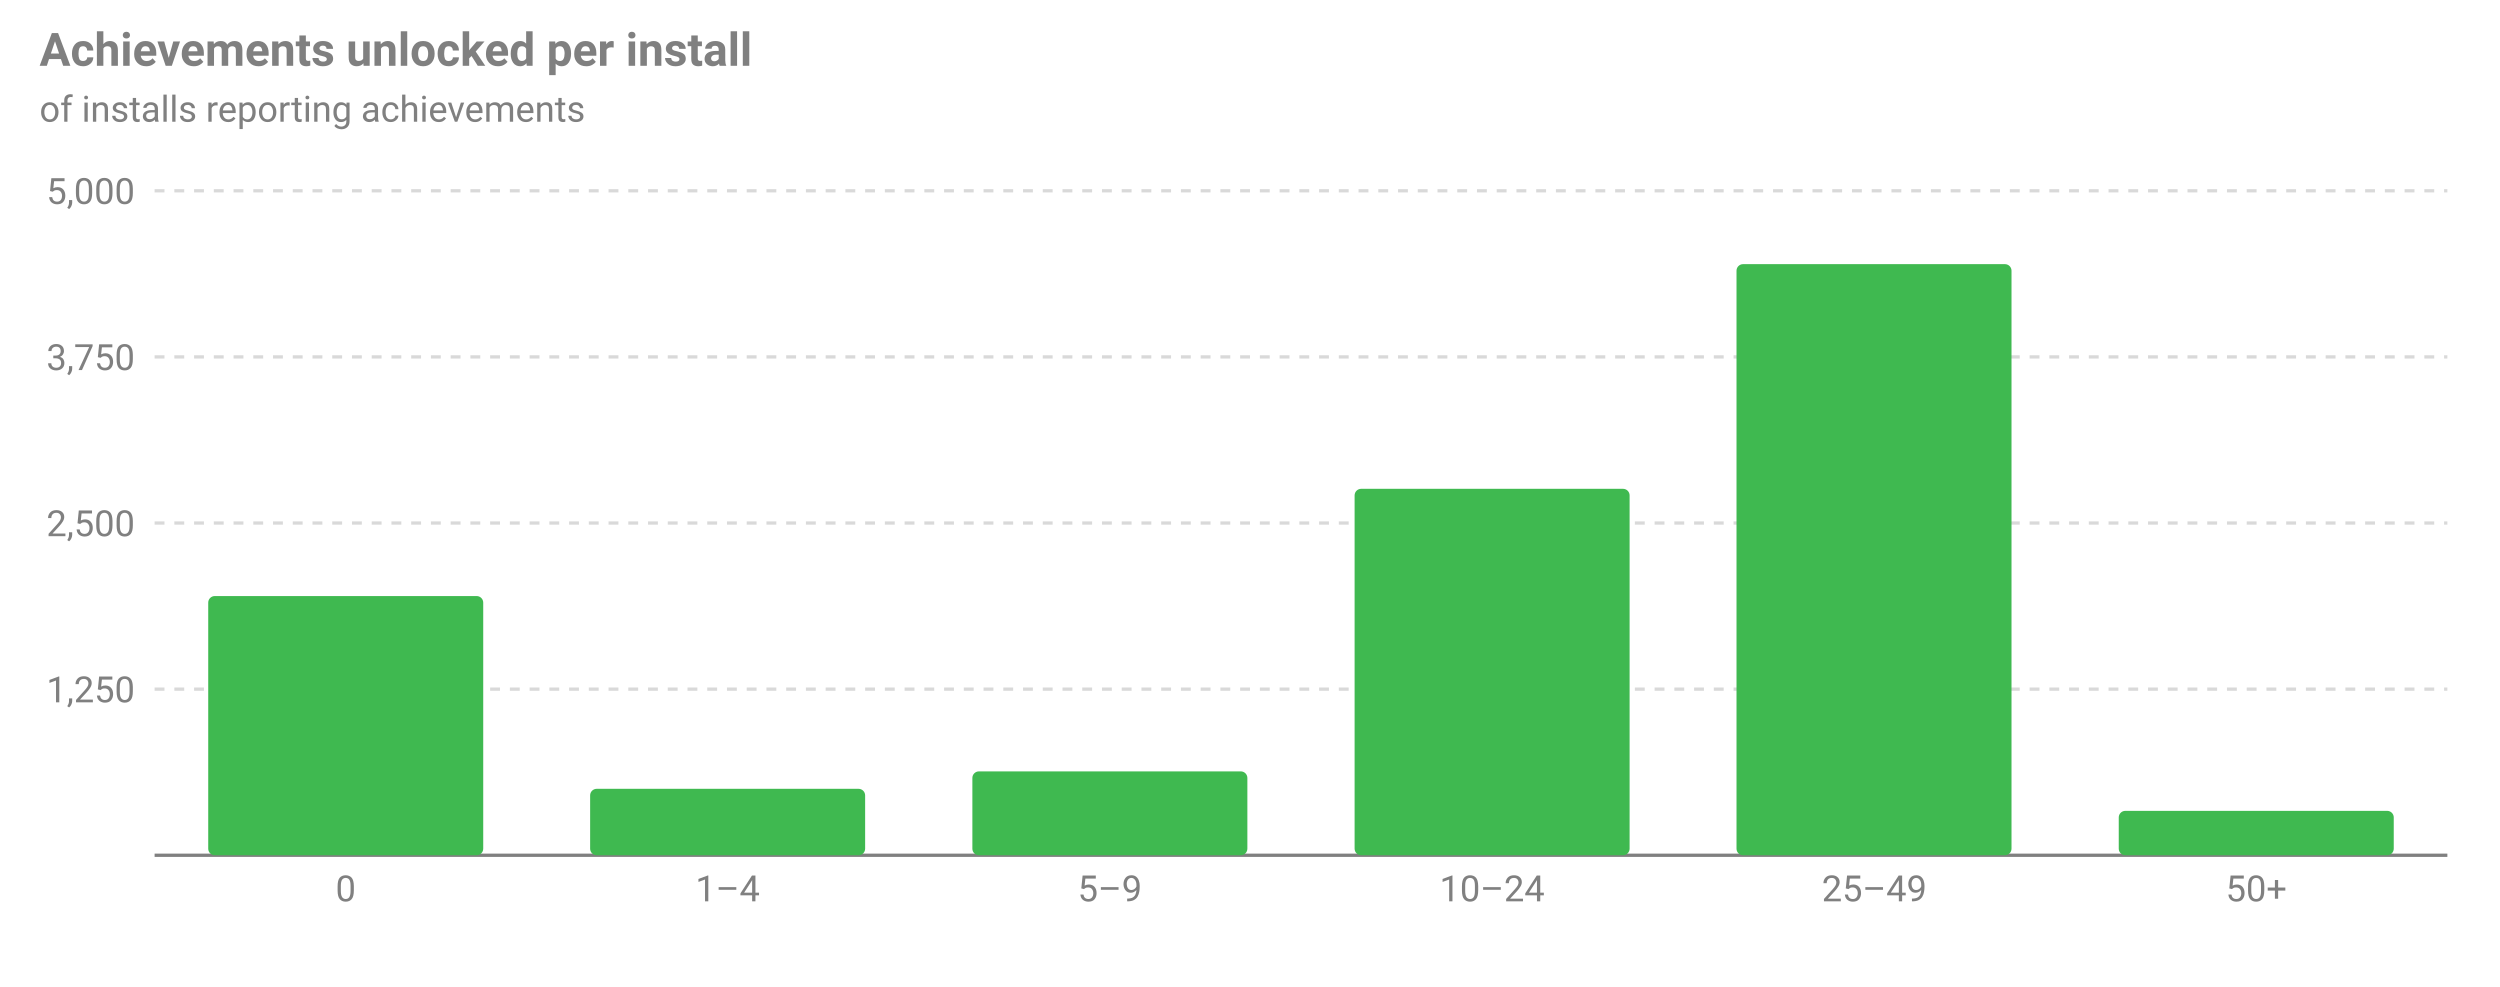
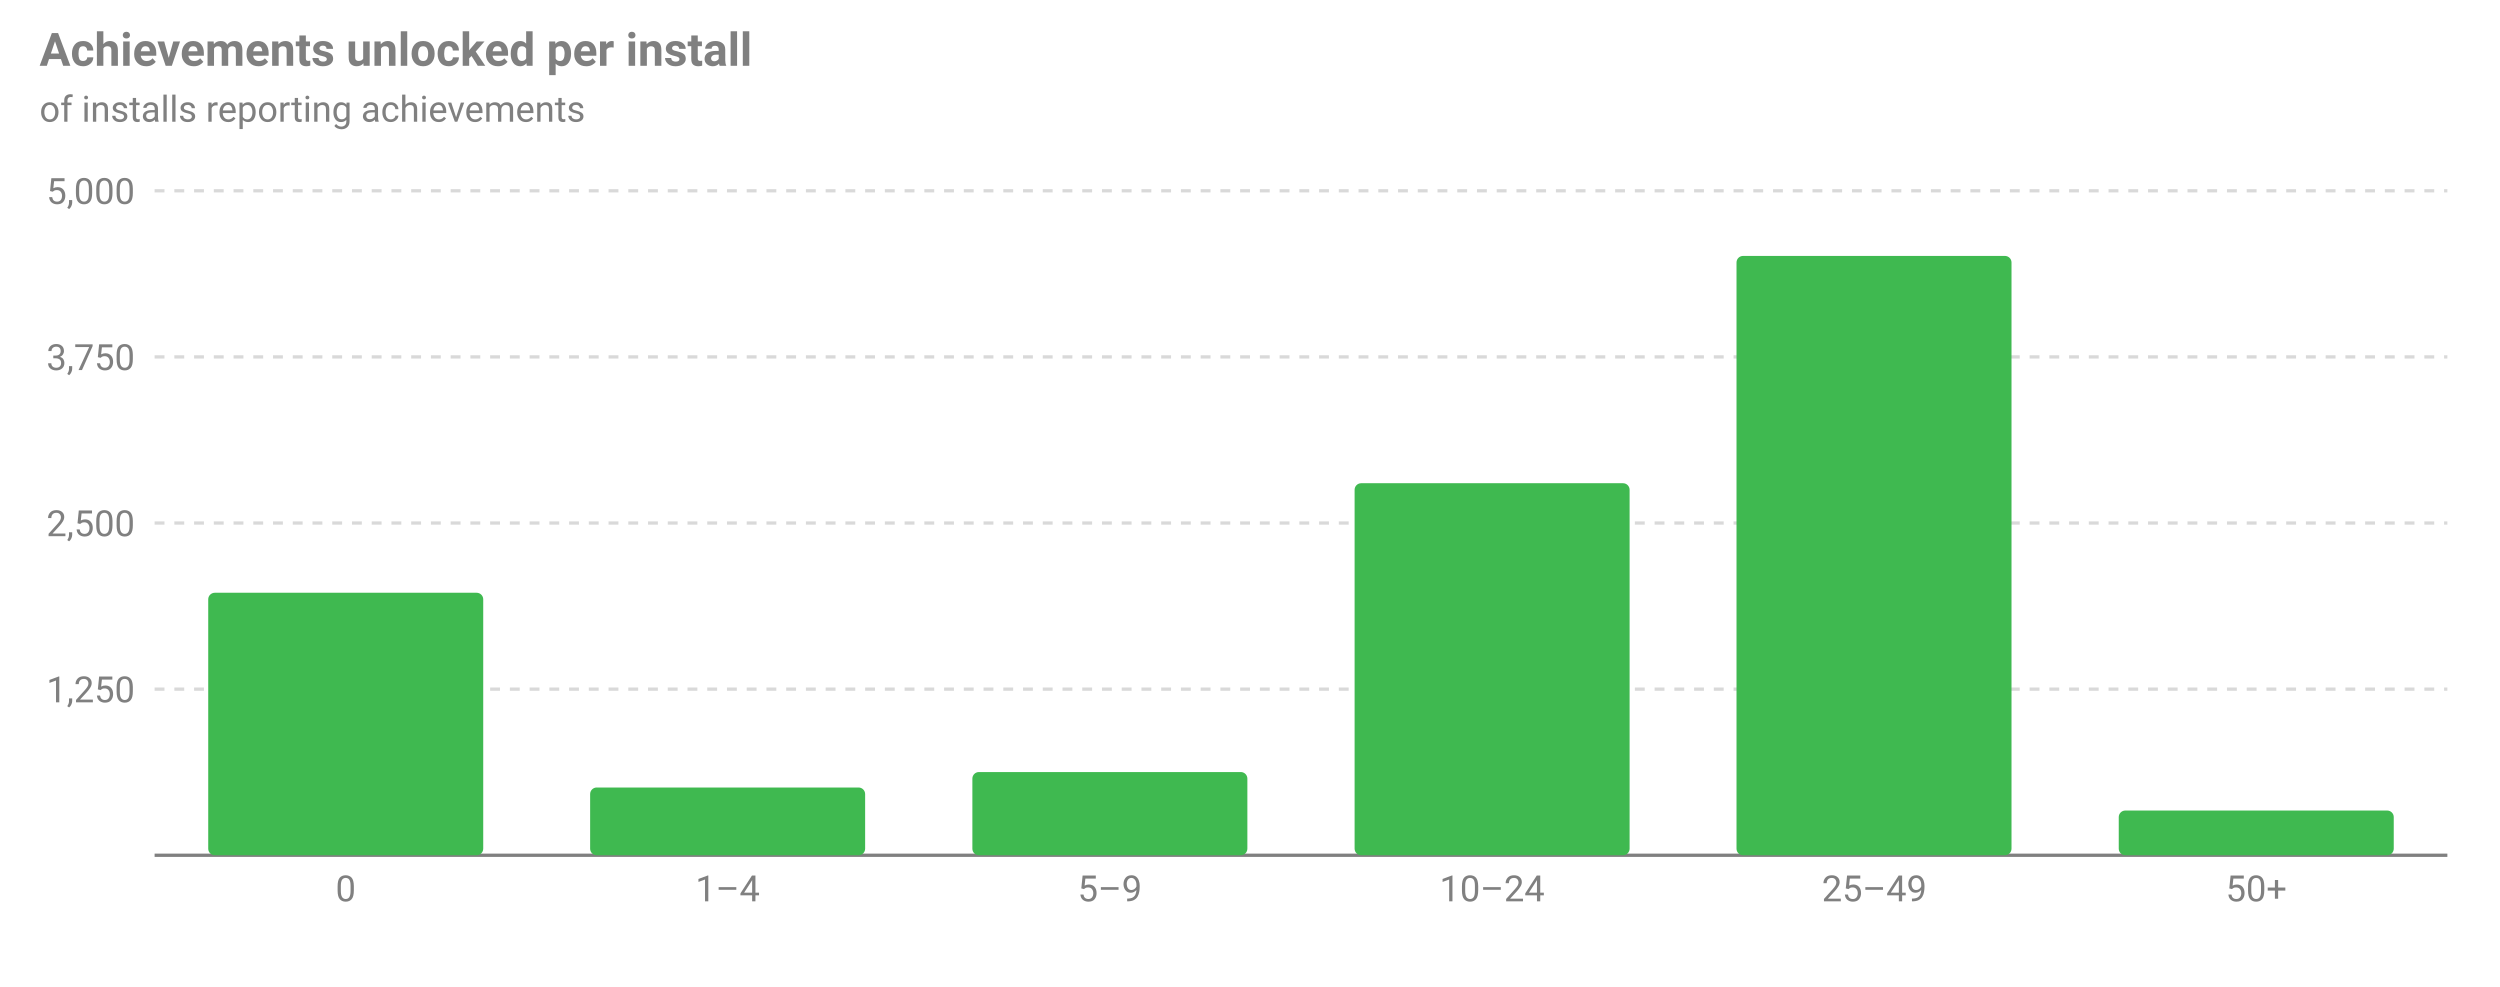
<svg xmlns="http://www.w3.org/2000/svg" width="760" height="300" viewBox="0 0 760 300" role="img" aria-label="Achievements unlocked per install">
  <style>
  text{font-family:-apple-system,BlinkMacSystemFont,'Segoe UI',Roboto,Helvetica,Arial,sans-serif}
  .grid{stroke:#808080;stroke-opacity:.3;stroke-width:1}
  .axis{stroke:#808080;stroke-width:1}
  .lbl{fill:#808080;font-size:12px}
  .val{fill:#808080;font-size:12px;font-weight:600}
  .title{fill:#808080;font-size:14px;font-weight:700}
  .sub{fill:#808080;font-size:11px}
  .gap{fill:#808080;opacity:.12}
  .gaplbl{fill:#808080;font-size:10px;opacity:.85}
  .ico{fill:#808080}
  .t1{fill:#e3b341}
  .t2{fill:#d29922}
  .t3{fill:#b7860b}
  .t4{fill:#946f0f}
</style>
  <text x="12" y="20" class="title">Achievements unlocked per install</text>
  <text x="12" y="37" class="sub">of installs reporting achievements</text>
  <line x1="47" y1="260" x2="744" y2="260" class="axis" />
  <line x1="47" y1="209.5" x2="744" y2="209.5" class="grid" stroke-dasharray="3 3" />
  <text x="41" y="213.5" class="sub" text-anchor="end">1,250</text>
  <line x1="47" y1="159.0" x2="744" y2="159.0" class="grid" stroke-dasharray="3 3" />
  <text x="41" y="163.0" class="sub" text-anchor="end">2,500</text>
  <line x1="47" y1="108.5" x2="744" y2="108.5" class="grid" stroke-dasharray="3 3" />
  <text x="41" y="112.5" class="sub" text-anchor="end">3,750</text>
  <line x1="47" y1="58.0" x2="744" y2="58.0" class="grid" stroke-dasharray="3 3" />
  <text x="41" y="62.0" class="sub" text-anchor="end">5,000</text>
-   <rect x="63.3" y="181.2" width="83.6" height="78.8" rx="2" fill="#3fb950" data-tip="0: 18% (1,951)" />
+   <rect x="63.3" y="180.2" width="83.6" height="79.8" rx="2" fill="#3fb950" data-tip="0: 18% (1,976)" />
  <text x="105.1" y="274" class="sub" text-anchor="middle">0</text>
-   <rect x="179.4" y="239.8" width="83.6" height="20.2" rx="2" fill="#3fb950" data-tip="1–4: 5% (501)" />
+   <rect x="179.4" y="239.4" width="83.6" height="20.6" rx="2" fill="#3fb950" data-tip="1–4: 5% (510)" />
  <text x="221.2" y="274" class="sub" text-anchor="middle">1–4</text>
-   <rect x="295.6" y="234.5" width="83.6" height="25.5" rx="2" fill="#3fb950" data-tip="5–9: 6% (632)" />
+   <rect x="295.6" y="234.7" width="83.6" height="25.3" rx="2" fill="#3fb950" data-tip="5–9: 6% (627)" />
  <text x="337.4" y="274" class="sub" text-anchor="middle">5–9</text>
-   <rect x="411.8" y="148.6" width="83.6" height="111.4" rx="2" fill="#3fb950" data-tip="10–24: 26% (2,758)" />
+   <rect x="411.8" y="146.9" width="83.6" height="113.1" rx="2" fill="#3fb950" data-tip="10–24: 26% (2,799)" />
  <text x="453.6" y="274" class="sub" text-anchor="middle">10–24</text>
-   <rect x="527.9" y="80.3" width="83.6" height="179.7" rx="2" fill="#3fb950" data-tip="25–49: 42% (4,449)" />
+   <rect x="527.9" y="77.8" width="83.6" height="182.2" rx="2" fill="#3fb950" data-tip="25–49: 42% (4,510)" />
  <text x="569.8" y="274" class="sub" text-anchor="middle">25–49</text>
-   <rect x="644.1" y="246.5" width="83.6" height="13.5" rx="2" fill="#3fb950" data-tip="50+: 3% (333)" />
+   <rect x="644.1" y="246.4" width="83.6" height="13.6" rx="2" fill="#3fb950" data-tip="50+: 3% (336)" />
  <text x="685.9" y="274" class="sub" text-anchor="middle">50+</text>
</svg>
